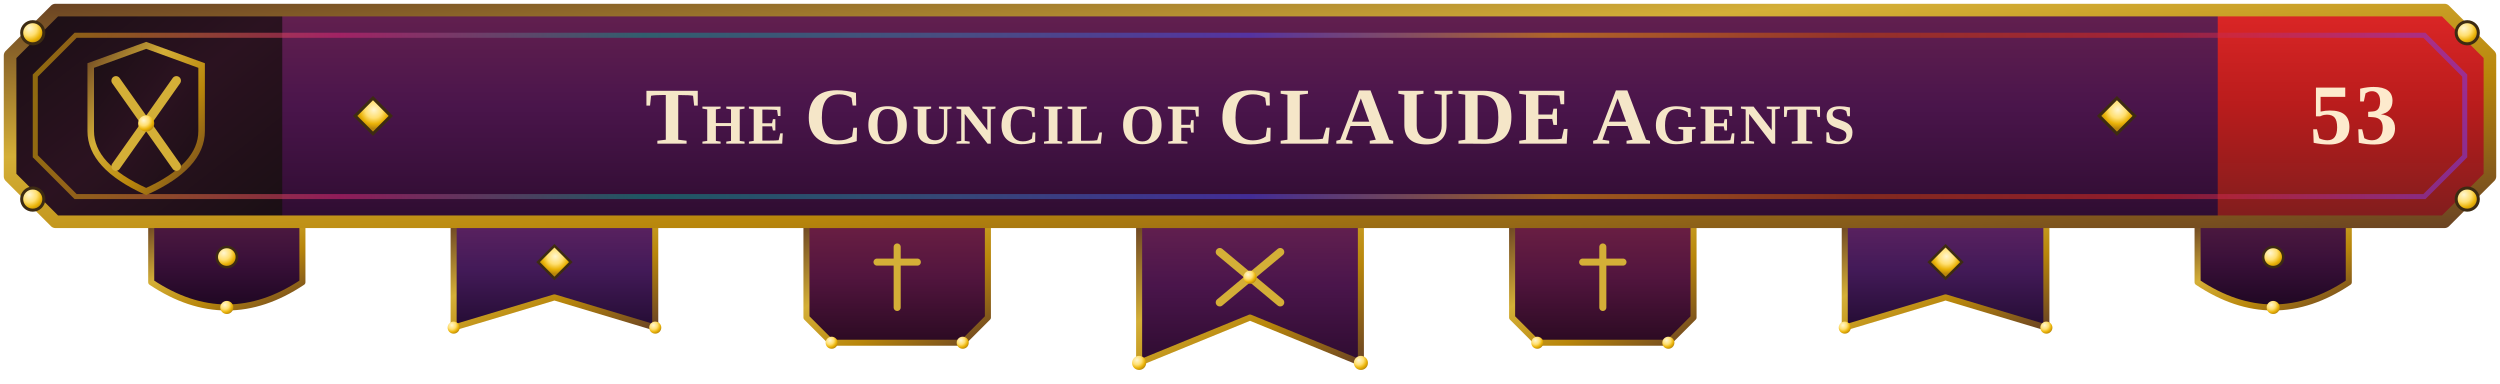
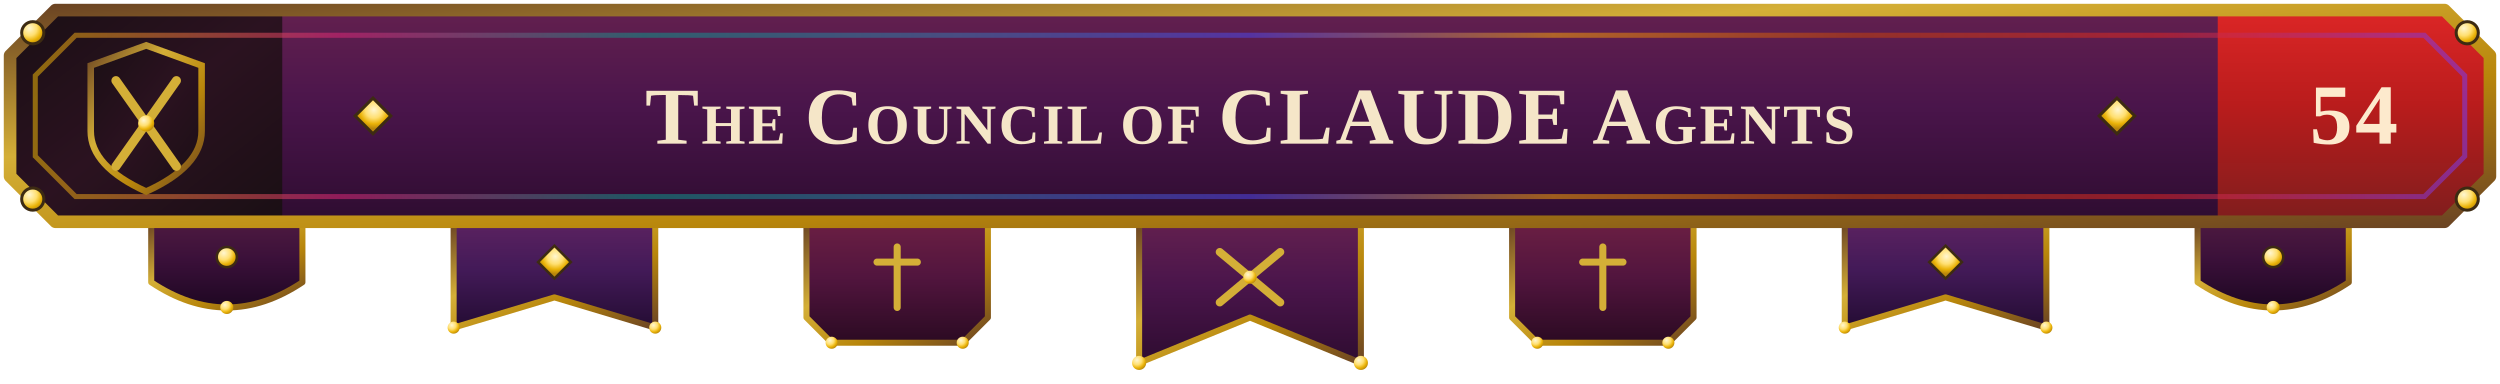
- <svg xmlns="http://www.w3.org/2000/svg" width="372" height="57" viewBox="0 0 496 76" role="img" aria-label="The Council of CLAUDE Agents: 53">
+ <svg xmlns="http://www.w3.org/2000/svg" width="372" height="57" viewBox="0 0 496 76" role="img" aria-label="The Council of CLAUDE Agents: 54">
  <defs>
    <linearGradient id="bdgBgGrad" x1="0%" y1="0%" x2="100%" y2="100%">
      <stop offset="0%" stop-color="#1a0f14" />
      <stop offset="50%" stop-color="#2b1220" />
      <stop offset="100%" stop-color="#1a0f14" />
    </linearGradient>
    <linearGradient id="bdgBronzeGrad" x1="0%" y1="0%" x2="100%" y2="100%">
      <stop offset="0%" stop-color="#6b4423" />
      <stop offset="35%" stop-color="#d4af37" />
      <stop offset="65%" stop-color="#b8860b" />
      <stop offset="100%" stop-color="#6b4423" />
    </linearGradient>
    <linearGradient id="bdgCouncilGrad" x1="0%" y1="0%" x2="100%" y2="0%">
      <stop offset="0%" stop-color="#eab308" />
      <stop offset="12.5%" stop-color="#db2777" />
      <stop offset="25%" stop-color="#0d9488" />
      <stop offset="37.5%" stop-color="#3776ab" />
      <stop offset="50%" stop-color="#4f46e5" />
      <stop offset="62.5%" stop-color="#f59e0b" />
      <stop offset="75%" stop-color="#c2410c" />
      <stop offset="87.5%" stop-color="#dc2626" />
      <stop offset="100%" stop-color="#7c3aed" />
    </linearGradient>
    <linearGradient id="bdgPlumGrad" x1="0%" y1="0%" x2="0%" y2="100%">
      <stop offset="0%" stop-color="#63204f" />
      <stop offset="45%" stop-color="#4a154b" />
      <stop offset="100%" stop-color="#2e0c30" />
    </linearGradient>
    <linearGradient id="bdgCountGrad" x1="0%" y1="0%" x2="0%" y2="100%">
      <stop offset="0%" stop-color="#dc2626" />
      <stop offset="45%" stop-color="#b91c1c" />
      <stop offset="100%" stop-color="#7f1d1d" />
    </linearGradient>
    <radialGradient id="bdgGemGrad" cx="35%" cy="30%" r="75%">
      <stop offset="0%" stop-color="#fff6d0" />
      <stop offset="45%" stop-color="#ffdf70" />
      <stop offset="75%" stop-color="#eab308" />
      <stop offset="100%" stop-color="#b8860b" />
    </radialGradient>
    <linearGradient id="penPlumDeep" x1="0%" y1="0%" x2="0%" y2="100%">
      <stop offset="0%" stop-color="#4e1a40" />
      <stop offset="45%" stop-color="#3a1039" />
      <stop offset="100%" stop-color="#1e0722" />
    </linearGradient>
    <linearGradient id="penPlumWarm" x1="0%" y1="0%" x2="0%" y2="100%">
      <stop offset="0%" stop-color="#6b1f43" />
      <stop offset="45%" stop-color="#52153e" />
      <stop offset="100%" stop-color="#2b0a22" />
    </linearGradient>
    <linearGradient id="penPlumCool" x1="0%" y1="0%" x2="0%" y2="100%">
      <stop offset="0%" stop-color="#5b2260" />
      <stop offset="45%" stop-color="#431a58" />
      <stop offset="100%" stop-color="#240c33" />
    </linearGradient>
  </defs>
  <path d="M 11 2 L 485 2 L 494 11 L 494 35 L 485 44 L 11 44 L 2 35 L 2 11 Z" fill="url(#bdgPlumGrad)" />
  <path d="M 11 2 L 56 2 L 56 44 L 11 44 L 2 35 L 2 11 Z" fill="url(#bdgBgGrad)" />
  <line x1="56" y1="3" x2="56" y2="43" stroke="url(#bdgBronzeGrad)" stroke-width="1.5" />
  <path d="M 440 2 L 485 2 L 494 11 L 494 35 L 485 44 L 440 44 Z" fill="url(#bdgCountGrad)" />
  <line x1="440" y1="3" x2="440" y2="43" stroke="url(#bdgBronzeGrad)" stroke-width="1.5" />
  <path d="M 15 7 L 481 7 L 489 15 L 489 31 L 481 39 L 15 39 L 7 31 L 7 15 Z" fill="none" stroke="url(#bdgCouncilGrad)" stroke-width="1" opacity="0.55" />
  <g stroke="url(#bdgBronzeGrad)" stroke-width="1.2" stroke-linejoin="round">
    <path d="M 30 44 L 60 44 L 60 56 Q 45 66 30 56 Z" fill="url(#penPlumDeep)" />
    <path d="M 90 44 L 130 44 L 130 65 L 110 59 L 90 65 Z" fill="url(#penPlumCool)" />
    <path d="M 160 44 L 196 44 L 196 63 L 191 68 L 165 68 L 160 63 Z" fill="url(#penPlumWarm)" />
    <path d="M 226 44 L 270 44 L 270 72 L 248 63 L 226 72 Z" fill="url(#bdgPlumGrad)" />
    <path d="M 300 44 L 336 44 L 336 63 L 331 68 L 305 68 L 300 63 Z" fill="url(#penPlumWarm)" />
    <path d="M 366 44 L 406 44 L 406 65 L 386 59 L 366 65 Z" fill="url(#penPlumCool)" />
    <path d="M 436 44 L 466 44 L 466 56 Q 451 66 436 56 Z" fill="url(#penPlumDeep)" />
  </g>
  <g fill="url(#bdgGemGrad)">
    <circle cx="45" cy="61" r="1.3" />
    <circle cx="451" cy="61" r="1.3" />
    <circle cx="90" cy="65" r="1.2" />
    <circle cx="130" cy="65" r="1.2" />
    <circle cx="366" cy="65" r="1.2" />
    <circle cx="406" cy="65" r="1.2" />
    <circle cx="165" cy="68" r="1.2" />
    <circle cx="191" cy="68" r="1.2" />
    <circle cx="305" cy="68" r="1.2" />
    <circle cx="331" cy="68" r="1.2" />
    <circle cx="226" cy="72" r="1.4" />
    <circle cx="270" cy="72" r="1.4" />
  </g>
  <g fill="url(#bdgGemGrad)" stroke="#3d2b12" stroke-width="0.5">
    <circle cx="45" cy="51" r="2" />
    <circle cx="451" cy="51" r="2" />
    <rect width="4.6" height="4.6" transform="translate(110,52) rotate(45) translate(-2.3,-2.3)" />
    <rect width="4.6" height="4.6" transform="translate(386,52) rotate(45) translate(-2.3,-2.3)" />
  </g>
  <g stroke="#d4af37" stroke-width="1.4" stroke-linecap="round">
    <line x1="178" y1="49" x2="178" y2="61" />
    <line x1="174" y1="52" x2="182" y2="52" />
    <line x1="318" y1="49" x2="318" y2="61" />
    <line x1="314" y1="52" x2="322" y2="52" />
  </g>
  <path d="M 242 50 L 254 60 M 254 50 L 242 60" stroke="#d4af37" stroke-width="1.6" stroke-linecap="round" />
  <circle cx="248" cy="55" r="1.3" fill="url(#bdgGemGrad)" />
  <path d="M 11 2 L 485 2 L 494 11 L 494 35 L 485 44 L 11 44 L 2 35 L 2 11 Z" fill="none" stroke="url(#bdgBronzeGrad)" stroke-width="2.5" stroke-linejoin="round" />
  <path d="M 29 9 L 40 13 L 40 26 Q 40 33 29 38 Q 18 33 18 26 L 18 13 Z" fill="url(#bdgBgGrad)" stroke="url(#bdgBronzeGrad)" stroke-width="1.3" />
  <path d="M 23 16 L 35 33 M 35 16 L 23 33" stroke="#d4af37" stroke-width="1.8" stroke-linecap="round" />
  <circle cx="29" cy="24.5" r="1.6" fill="url(#bdgGemGrad)" />
  <rect width="5" height="5" fill="url(#bdgGemGrad)" stroke="#3d2b12" stroke-width="0.6" transform="translate(74,23) rotate(45) translate(-2.5,-2.5)" />
  <rect width="5" height="5" fill="url(#bdgGemGrad)" stroke="#3d2b12" stroke-width="0.6" transform="translate(420,23) rotate(45) translate(-2.5,-2.5)" />
  <g fill="url(#bdgGemGrad)" stroke="#3d2b12" stroke-width="0.6">
    <circle cx="6.5" cy="6.5" r="2.2" />
    <circle cx="489.5" cy="6.5" r="2.2" />
    <circle cx="489.5" cy="39.5" r="2.2" />
    <circle cx="6.5" cy="39.5" r="2.2" />
  </g>
  <text x="248" y="28.5" text-anchor="middle" fill="#f5e6c8" font-family="Cinzel, Georgia, 'Times New Roman', serif" font-size="16" font-weight="700" letter-spacing="0.5" style="font-variant: small-caps">The Council of CLAUDE Agents</text>
-   <text x="467" y="28.5" text-anchor="middle" fill="#fdeacd" font-family="Cinzel, Georgia, 'Times New Roman', serif" font-size="17" font-weight="700" letter-spacing="0.5">53</text>
+   <text x="467" y="28.5" text-anchor="middle" fill="#fdeacd" font-family="Cinzel, Georgia, 'Times New Roman', serif" font-size="17" font-weight="700" letter-spacing="0.5">54</text>
</svg>
